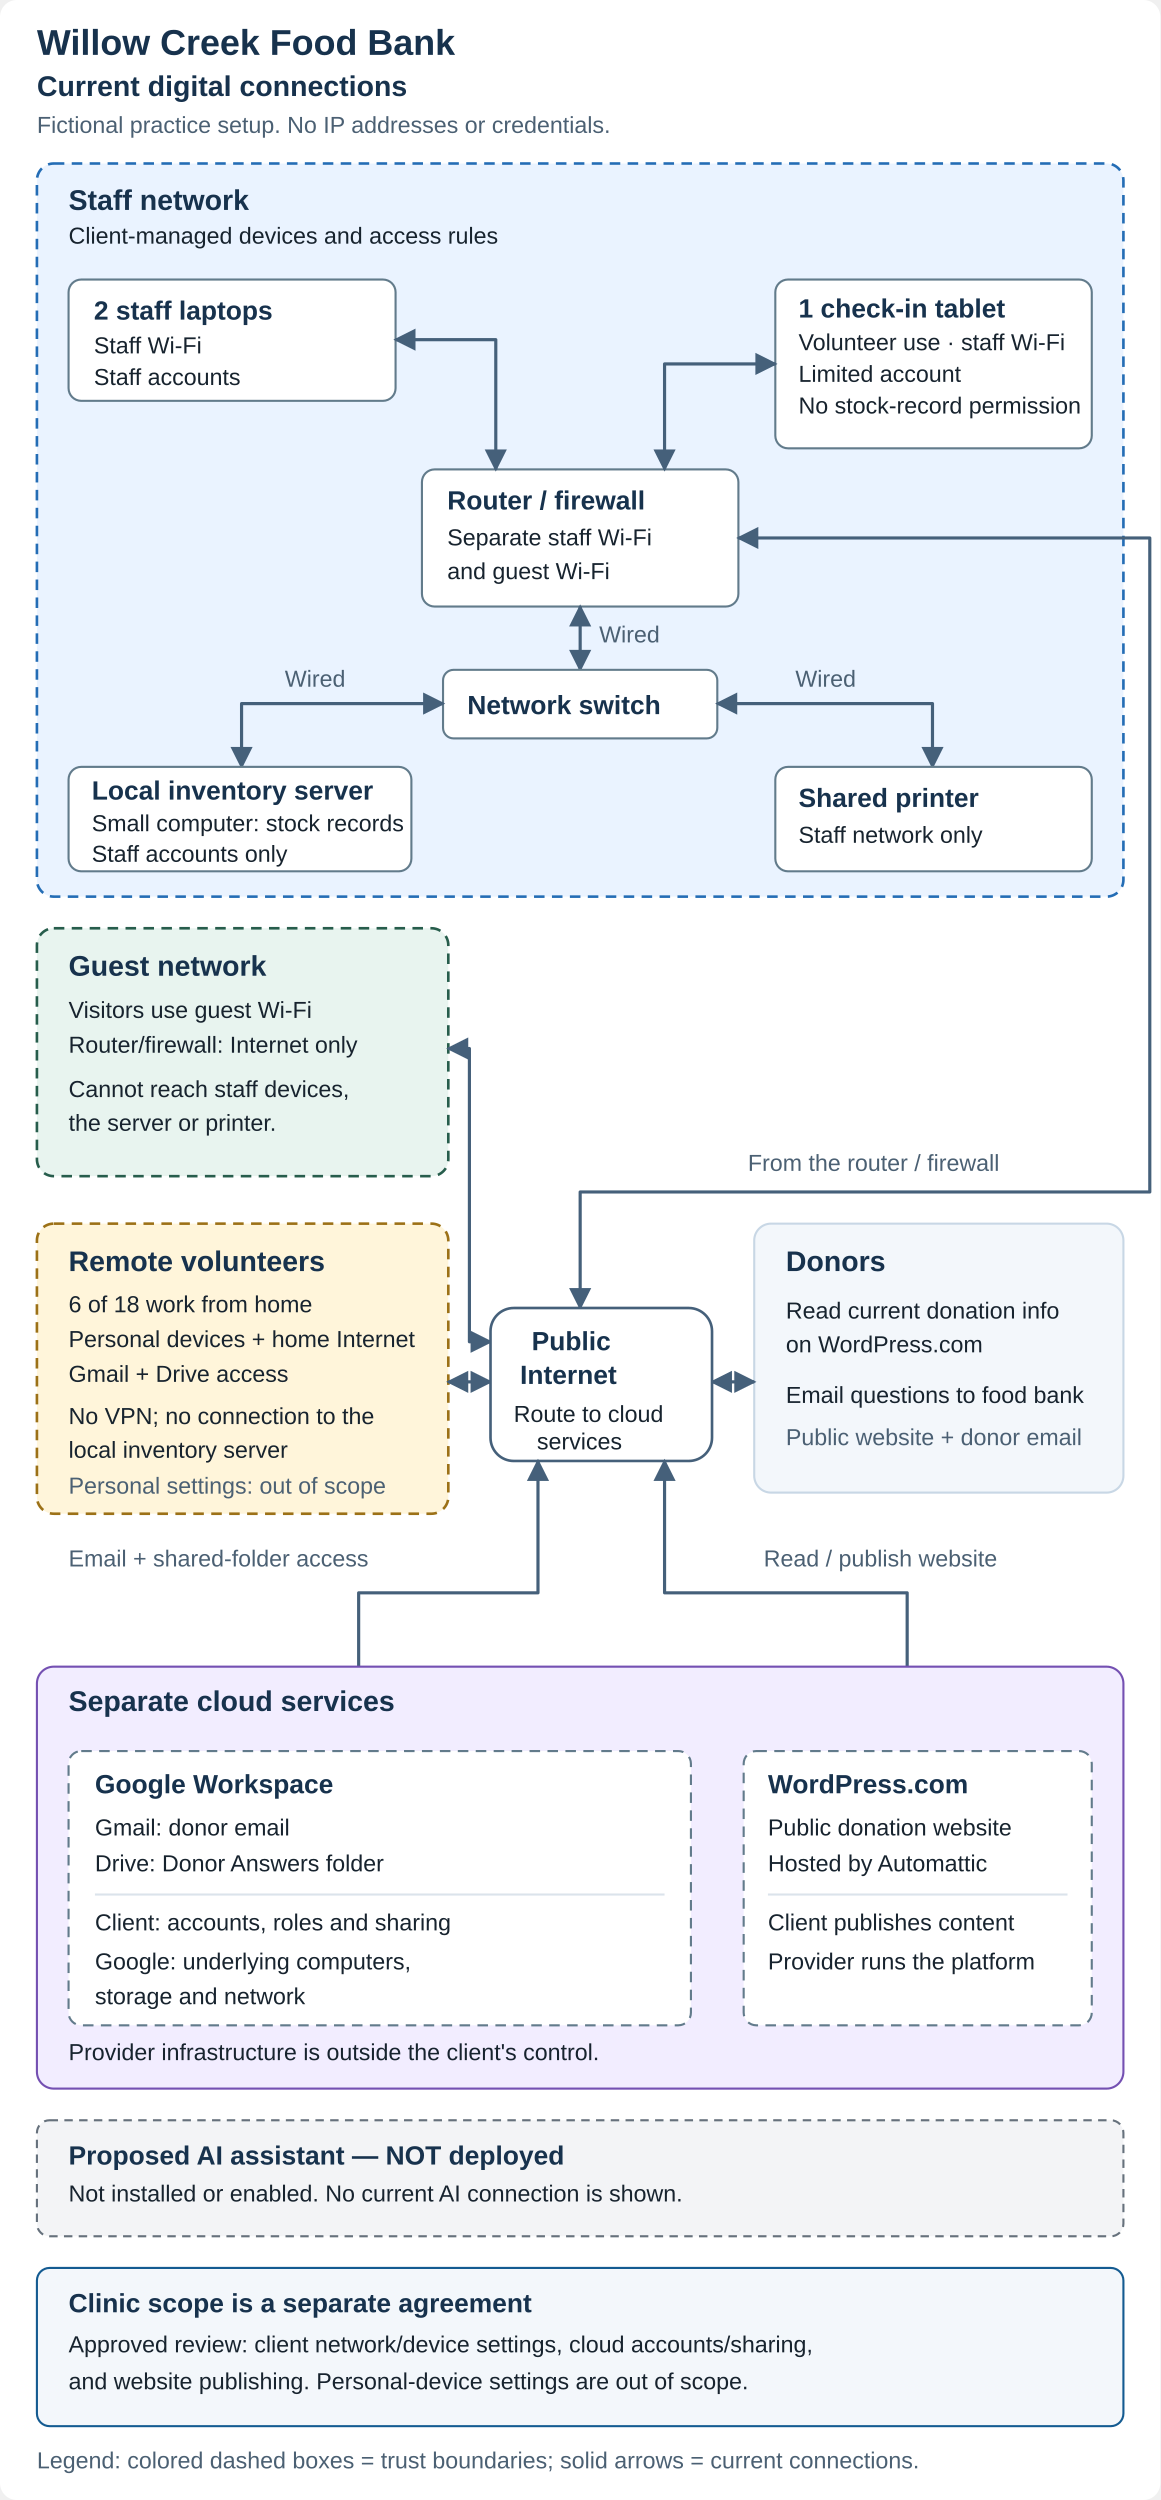
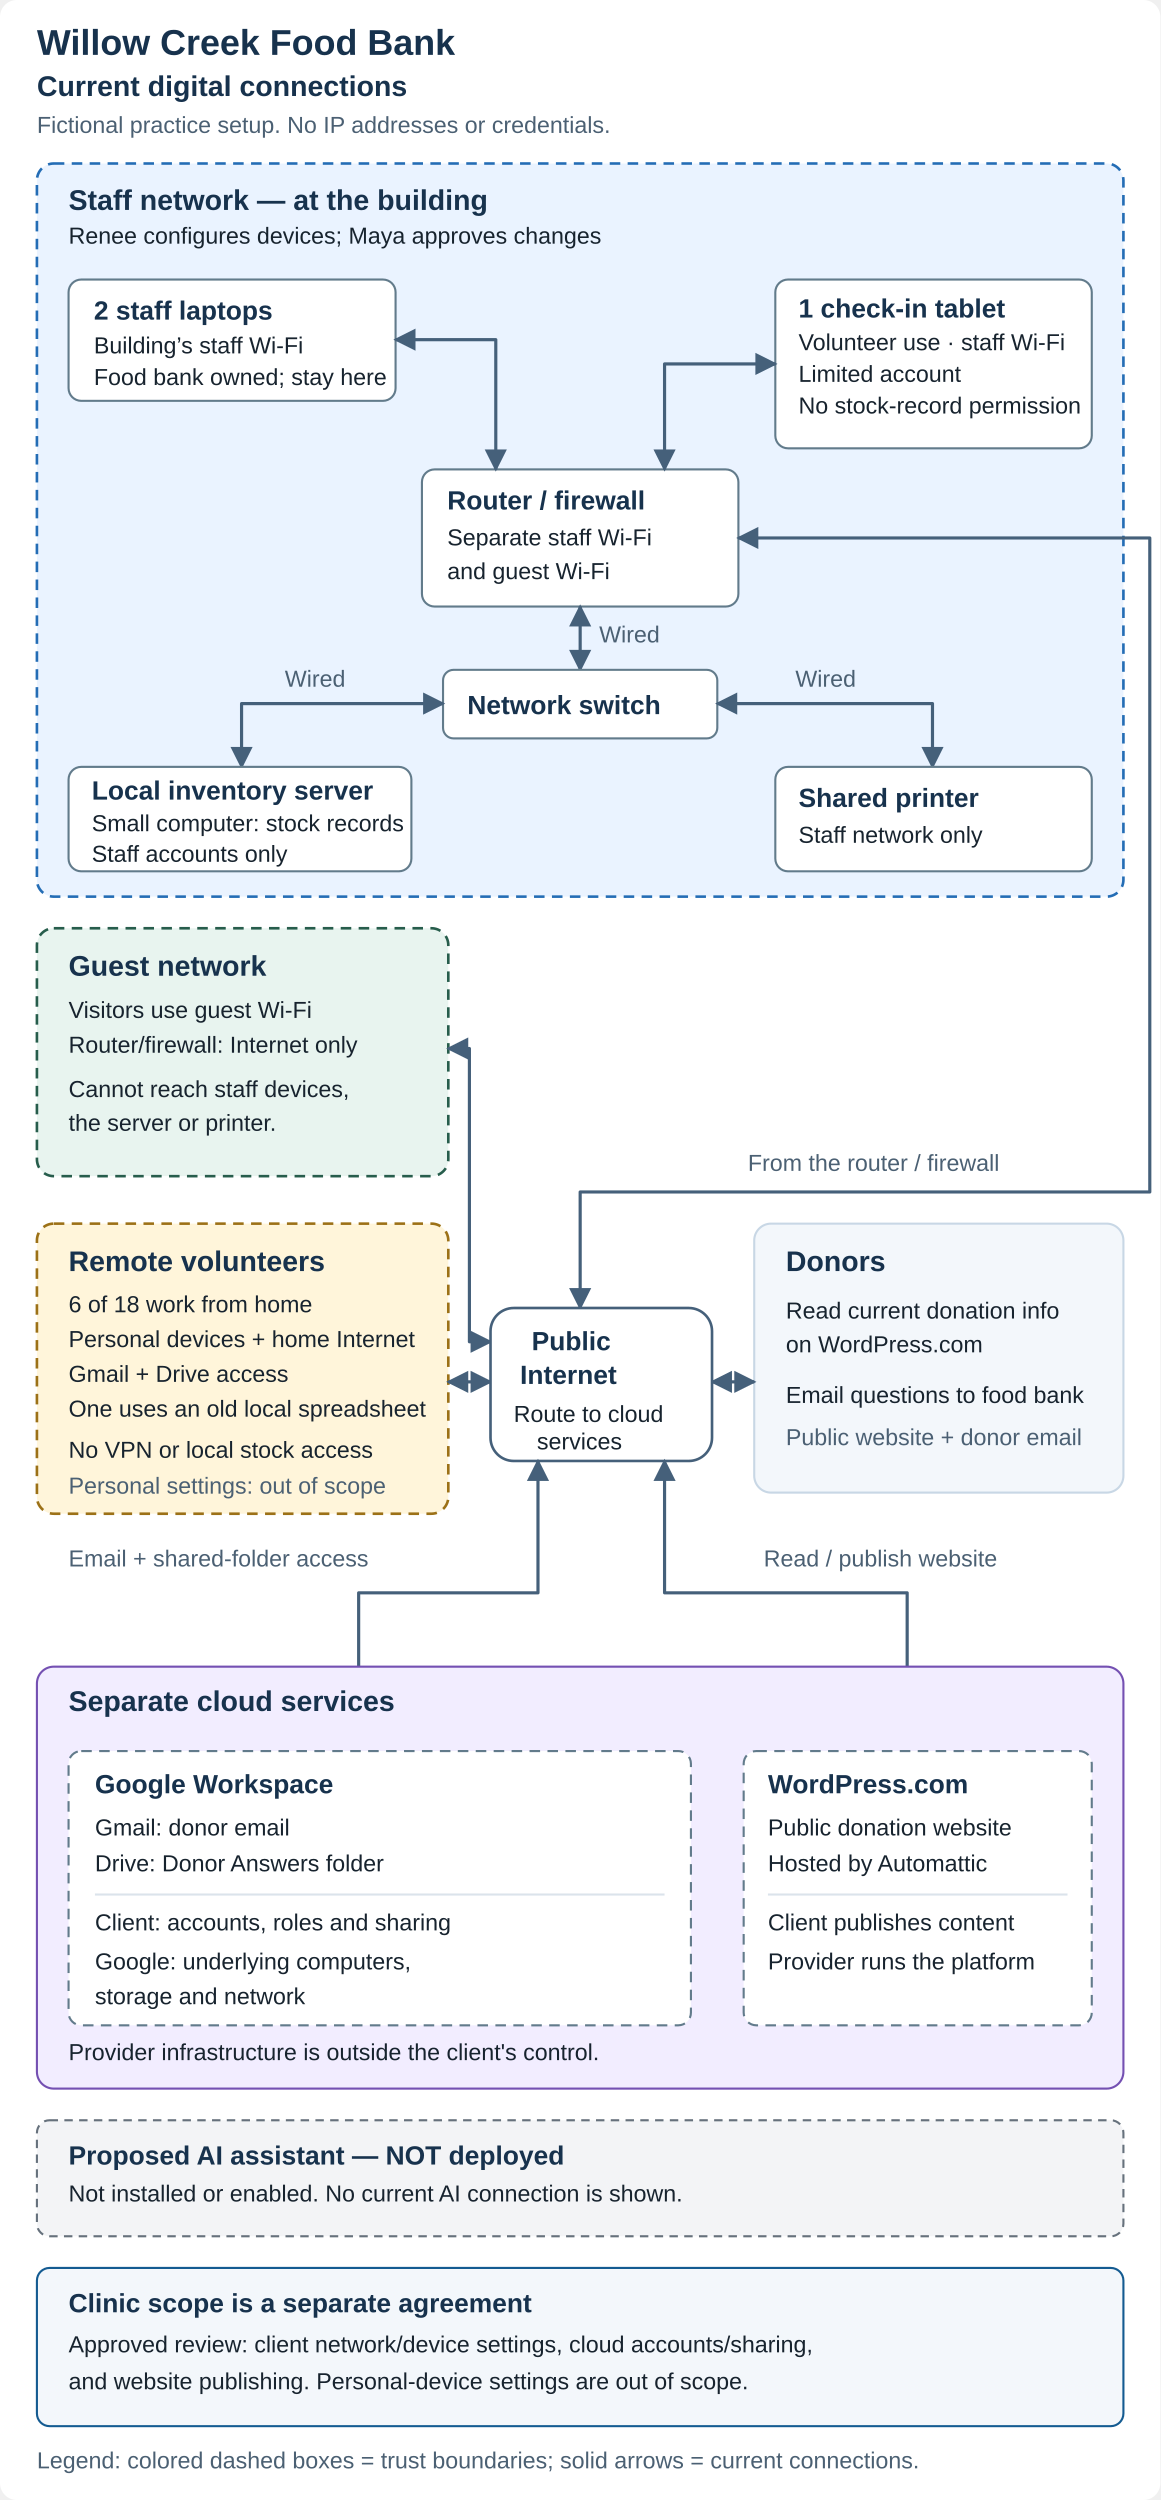
<svg xmlns="http://www.w3.org/2000/svg" id="food-bank-system-map" width="1100" height="2370" viewBox="0 0 1100 2370" role="img" aria-labelledby="food-bank-map-title food-bank-map-description">
  <defs>
    <marker id="current-arrow" viewBox="0 0 10 10" refX="9" refY="5" markerWidth="7" markerHeight="7" orient="auto-start-reverse">
      <path d="M0 0L10 5L0 10Z" fill="#45607a" />
    </marker>
    <style>
      #food-bank-system-map text{font-family:Arial,Helvetica,sans-serif;fill:#17232e;font-size:22px}
      #food-bank-system-map .title{font-size:34px;font-weight:700;fill:#17324d}
      #food-bank-system-map .zone-title{font-size:27px;font-weight:700;fill:#17324d}
      #food-bank-system-map .node-title{font-size:25px;font-weight:700;fill:#17324d}
      #food-bank-system-map .muted{fill:#4b6073}
      #food-bank-system-map .boundary{stroke-width:2.5;stroke-dasharray:10 7}
      #food-bank-system-map .node{fill:#fff;stroke:#627b8b;stroke-width:2}
      #food-bank-system-map .connection{fill:none;stroke:#45607a;stroke-width:3;stroke-linejoin:round;marker-start:url(#current-arrow);marker-end:url(#current-arrow)}
      #food-bank-system-map .route{fill:none;stroke:#45607a;stroke-width:3;stroke-linejoin:round;marker-start:url(#current-arrow);marker-end:url(#current-arrow)}
    </style>
  </defs>
  <rect width="1100" height="2370" rx="16" fill="#fff" />
  <text x="35" y="52" class="title">Willow Creek Food Bank</text>
  <text x="35" y="91" class="zone-title">Current digital connections</text>
  <text x="35" y="126" class="muted">Fictional practice setup. No IP addresses or credentials.</text>
  <rect x="35" y="155" width="1030" height="695" rx="16" fill="#eaf3ff" stroke="#246db5" class="boundary" />
-   <text x="65" y="199" class="zone-title">Staff network</text>
-   <text x="65" y="231">Client-managed devices and access rules</text>
+   <text x="65" y="199" class="zone-title">Staff network — at the building</text>
+   <text x="65" y="231">Renee configures devices; Maya approves changes</text>
  <rect x="65" y="265" width="310" height="115" rx="12" class="node" />
  <text x="89" y="303" class="node-title">2 staff laptops</text>
-   <text x="89" y="335">Staff Wi-Fi</text>
-   <text x="89" y="365">Staff accounts</text>
+   <text x="89" y="335">Building’s staff Wi-Fi</text>
+   <text x="89" y="365">Food bank owned; stay here</text>
  <rect x="735" y="265" width="300" height="160" rx="12" class="node" />
  <text x="757" y="301" class="node-title">1 check-in tablet</text>
  <text x="757" y="332">Volunteer use · staff Wi-Fi</text>
  <text x="757" y="362">Limited account</text>
  <text x="757" y="392">No stock-record permission</text>
  <rect x="400" y="445" width="300" height="130" rx="12" class="node" />
  <text x="424" y="483" class="node-title">Router / firewall</text>
  <text x="424" y="517">Separate staff Wi-Fi</text>
  <text x="424" y="549">and guest Wi-Fi</text>
  <path d="M375 322H470V445" class="connection" />
  <path d="M735 345H630V445" class="connection" />
  <path d="M550 575V635" class="connection" />
  <text x="568" y="609" class="muted">Wired</text>
  <rect x="420" y="635" width="260" height="65" rx="10" class="node" />
  <text x="443" y="677" class="node-title">Network switch</text>
  <path d="M420 667H229V727" class="connection" />
  <path d="M680 667H884V727" class="connection" />
  <text x="270" y="651" class="muted">Wired</text>
  <text x="754" y="651" class="muted">Wired</text>
  <rect x="65" y="727" width="325" height="99" rx="12" class="node" />
  <text x="87" y="758" class="node-title">Local inventory server</text>
  <text x="87" y="788">Small computer: stock records</text>
  <text x="87" y="817">Staff accounts only</text>
  <rect x="735" y="727" width="300" height="99" rx="12" class="node" />
  <text x="757" y="765" class="node-title">Shared printer</text>
  <text x="757" y="799">Staff network only</text>
  <path d="M700 510H1090V1130H550V1240" class="route" />
  <text x="709" y="1110" class="muted">From the router / firewall</text>
  <rect x="35" y="880" width="390" height="235" rx="16" fill="#e8f4ef" stroke="#275d4c" class="boundary" />
  <text x="65" y="925" class="zone-title">Guest network</text>
  <text x="65" y="965">Visitors use guest Wi-Fi</text>
  <text x="65" y="998">Router/firewall: Internet only</text>
  <text x="65" y="1040">Cannot reach staff devices,</text>
  <text x="65" y="1072">the server or printer.</text>
  <path d="M425 994H445V1272H465" class="route" />
  <rect x="35" y="1160" width="390" height="275" rx="16" fill="#fff5da" stroke="#9c7117" class="boundary" />
  <text x="65" y="1205" class="zone-title">Remote volunteers</text>
  <text x="65" y="1244">6 of 18 work from home</text>
  <text x="65" y="1277">Personal devices + home Internet</text>
  <text x="65" y="1310">Gmail + Drive access</text>
-   <text x="65" y="1350">No VPN; no connection to the</text>
-   <text x="65" y="1382">local inventory server</text>
+   <text x="65" y="1343">One uses an old local spreadsheet</text>
+   <text x="65" y="1382">No VPN or local stock access</text>
  <text x="65" y="1416" class="muted">Personal settings: out of scope</text>
  <path d="M425 1310H465" class="route" />
  <rect x="715" y="1160" width="350" height="255" rx="16" fill="#f3f7fb" stroke="#c8d7e5" stroke-width="2" />
  <text x="745" y="1205" class="zone-title">Donors</text>
  <text x="745" y="1250">Read current donation info</text>
  <text x="745" y="1282">on WordPress.com</text>
  <text x="745" y="1330">Email questions to food bank</text>
  <text x="745" y="1370" class="muted">Public website + donor email</text>
  <path d="M715 1310H675" class="route" />
  <rect x="465" y="1240" width="210" height="145" rx="22" fill="#fff" stroke="#45607a" stroke-width="2.5" />
  <text x="504" y="1280" class="node-title">Public</text>
  <text x="493" y="1312" class="node-title">Internet</text>
  <text x="487" y="1348">Route to cloud</text>
  <text x="509" y="1374">services</text>
  <path d="M510 1385V1510H340V1660" class="route" />
  <path d="M630 1385V1510H860V1660" class="route" />
  <text x="65" y="1485" class="muted">Email + shared-folder access</text>
  <text x="724" y="1485" class="muted">Read / publish website</text>
  <rect x="35" y="1580" width="1030" height="400" rx="16" fill="#f2edff" stroke="#7450b2" stroke-width="2" />
  <text x="65" y="1622" class="zone-title">Separate cloud services</text>
  <rect x="65" y="1660" width="590" height="260" rx="12" class="node boundary" />
  <text x="90" y="1700" class="node-title">Google Workspace</text>
  <text x="90" y="1740">Gmail: donor email</text>
  <text x="90" y="1774">Drive: Donor Answers folder</text>
  <path d="M90 1796H630" stroke="#dbe3eb" stroke-width="2" />
  <text x="90" y="1830">Client: accounts, roles and sharing</text>
  <text x="90" y="1867">Google: underlying computers,</text>
  <text x="90" y="1900">storage and network</text>
  <rect x="705" y="1660" width="330" height="260" rx="12" class="node boundary" />
  <text x="728" y="1700" class="node-title">WordPress.com</text>
  <text x="728" y="1740">Public donation website</text>
  <text x="728" y="1774">Hosted by Automattic</text>
  <path d="M728 1796H1012" stroke="#dbe3eb" stroke-width="2" />
  <text x="728" y="1830">Client publishes content</text>
  <text x="728" y="1867">Provider runs the platform</text>
  <text x="65" y="1953">Provider infrastructure is outside the client's control.</text>
  <rect x="35" y="2010" width="1030" height="110" rx="12" fill="#f3f4f6" stroke="#66717c" stroke-width="2" stroke-dasharray="8 6" />
  <text x="65" y="2052" class="node-title">Proposed AI assistant — NOT deployed</text>
  <text x="65" y="2087">Not installed or enabled. No current AI connection is shown.</text>
  <rect x="35" y="2150" width="1030" height="150" rx="12" fill="#f3f7fb" stroke="#145b91" stroke-width="2" />
  <text x="65" y="2192" class="node-title">Clinic scope is a separate agreement</text>
  <text x="65" y="2230">Approved review: client network/device settings, cloud accounts/sharing,</text>
  <text x="65" y="2265">and website publishing. Personal-device settings are out of scope.</text>
  <text x="35" y="2340" class="muted">Legend: colored dashed boxes = trust boundaries; solid arrows = current connections.</text>
</svg>
